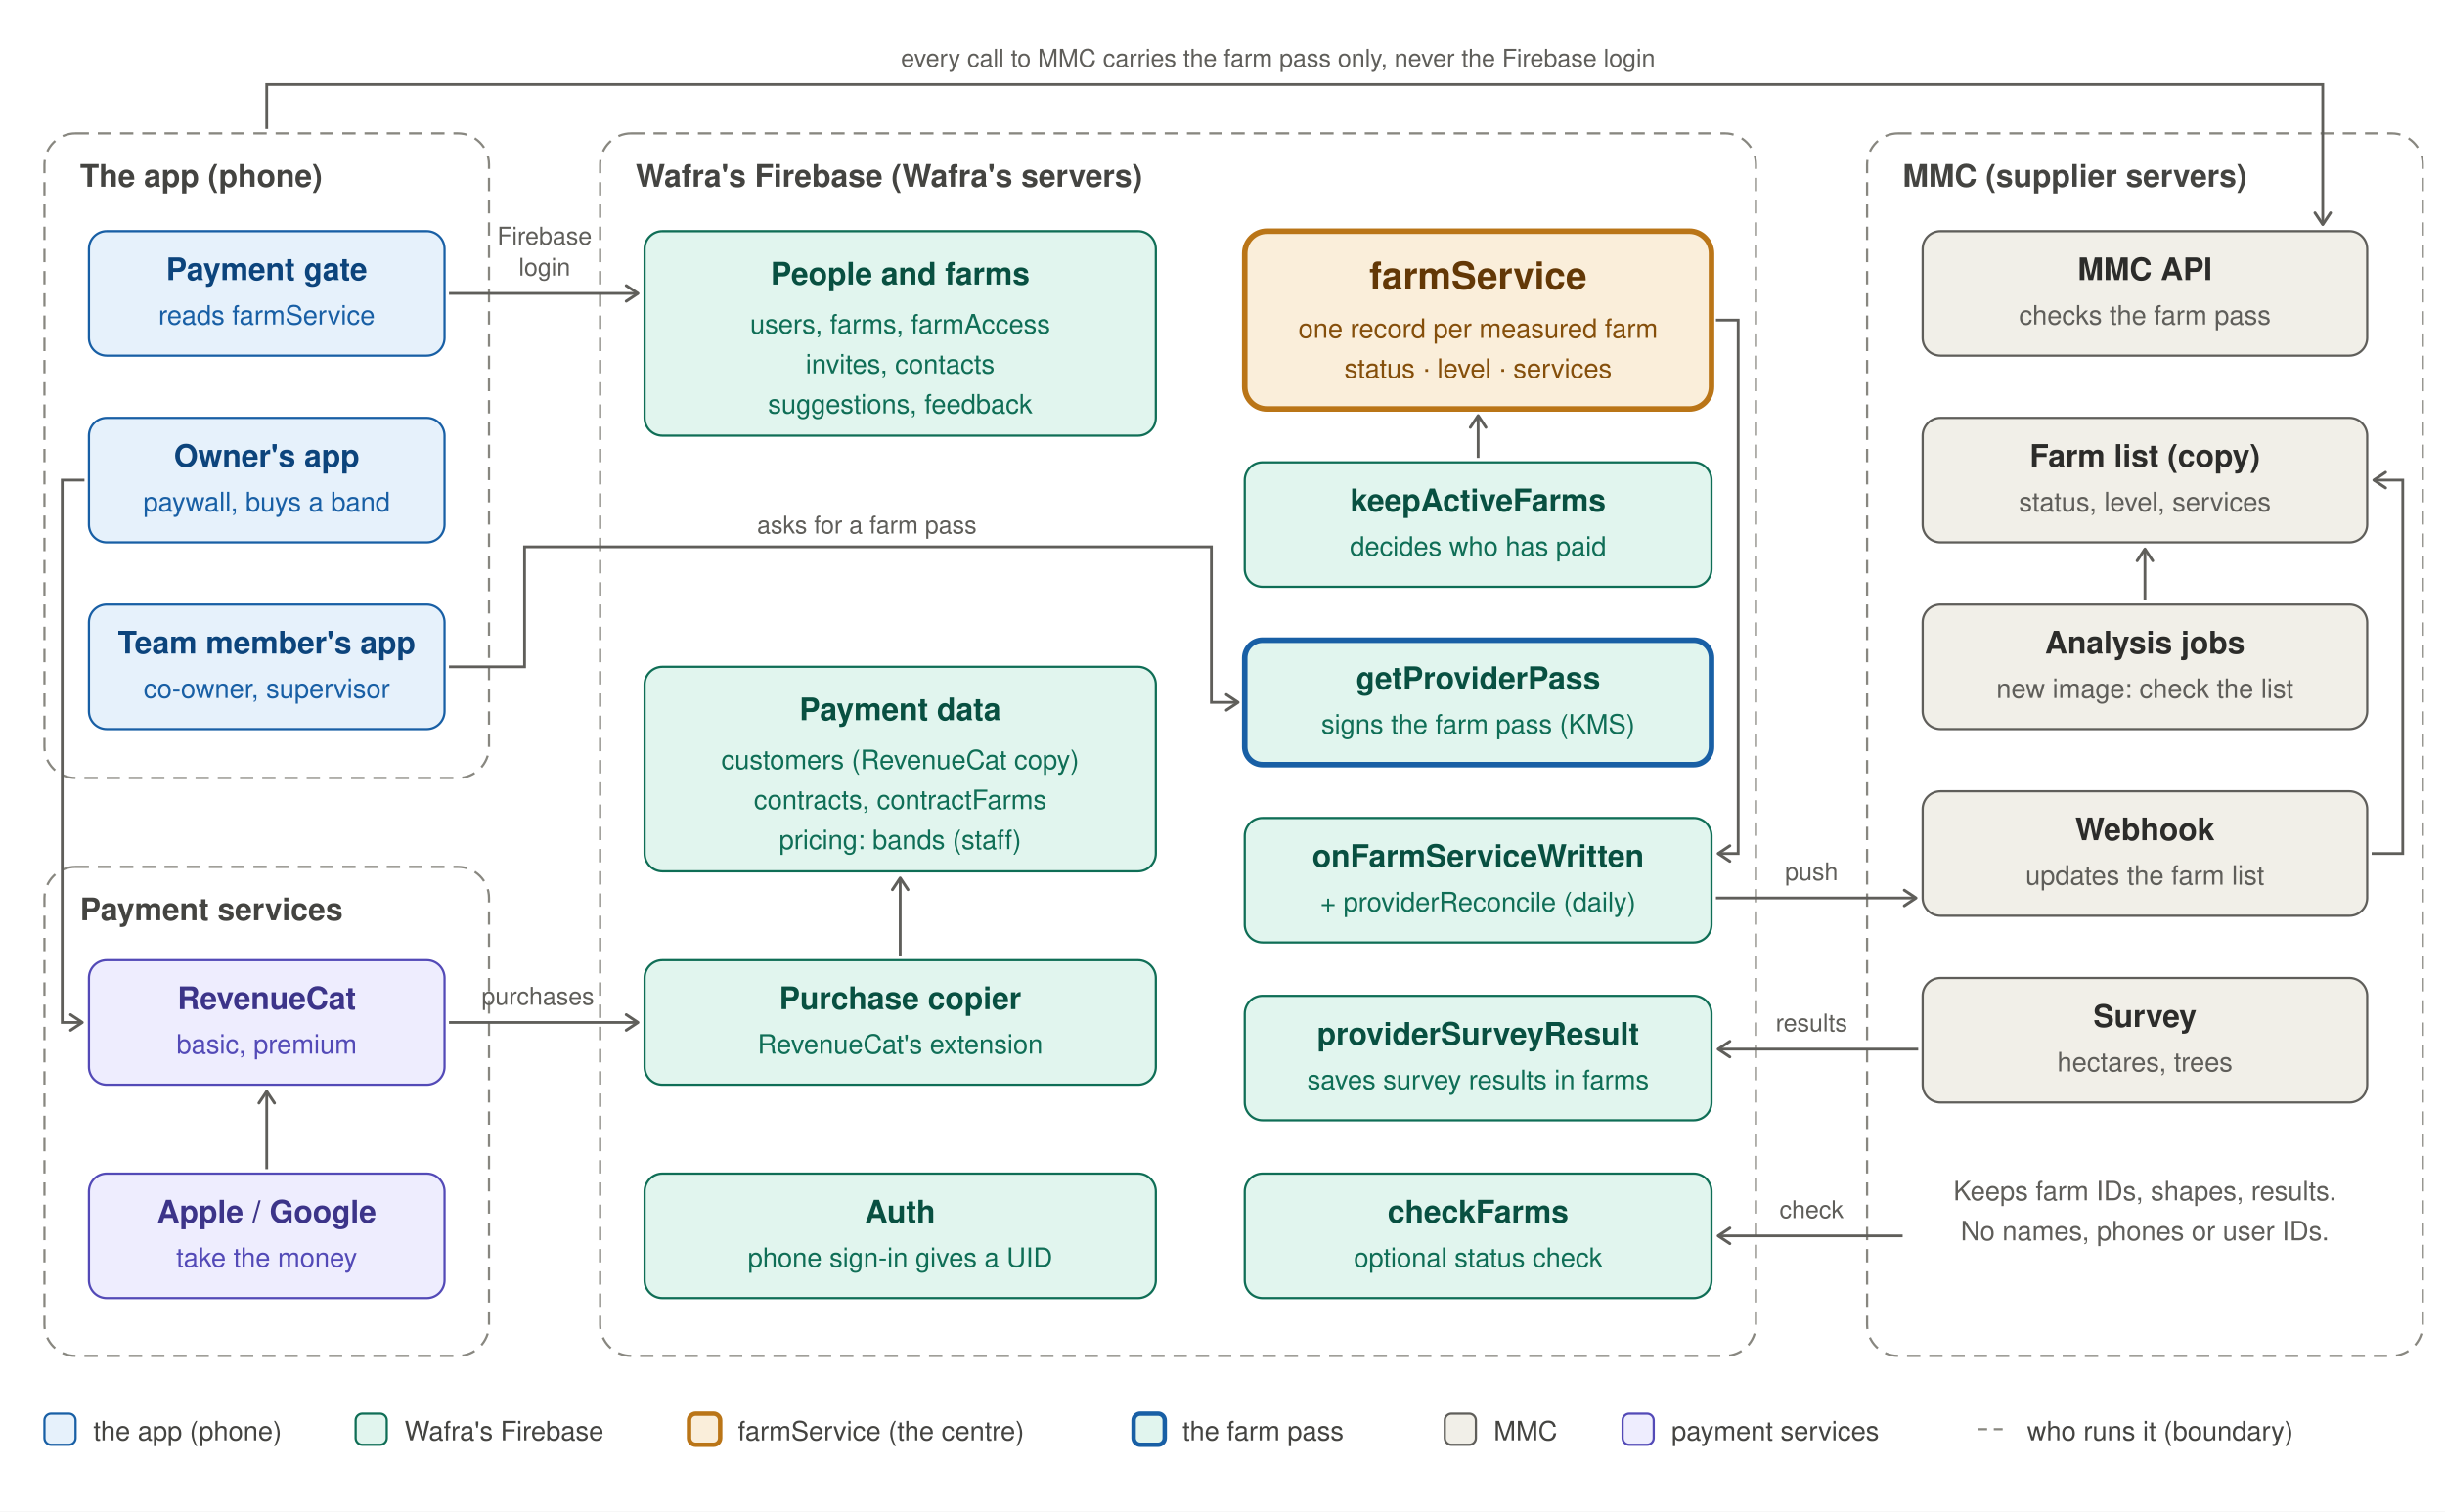
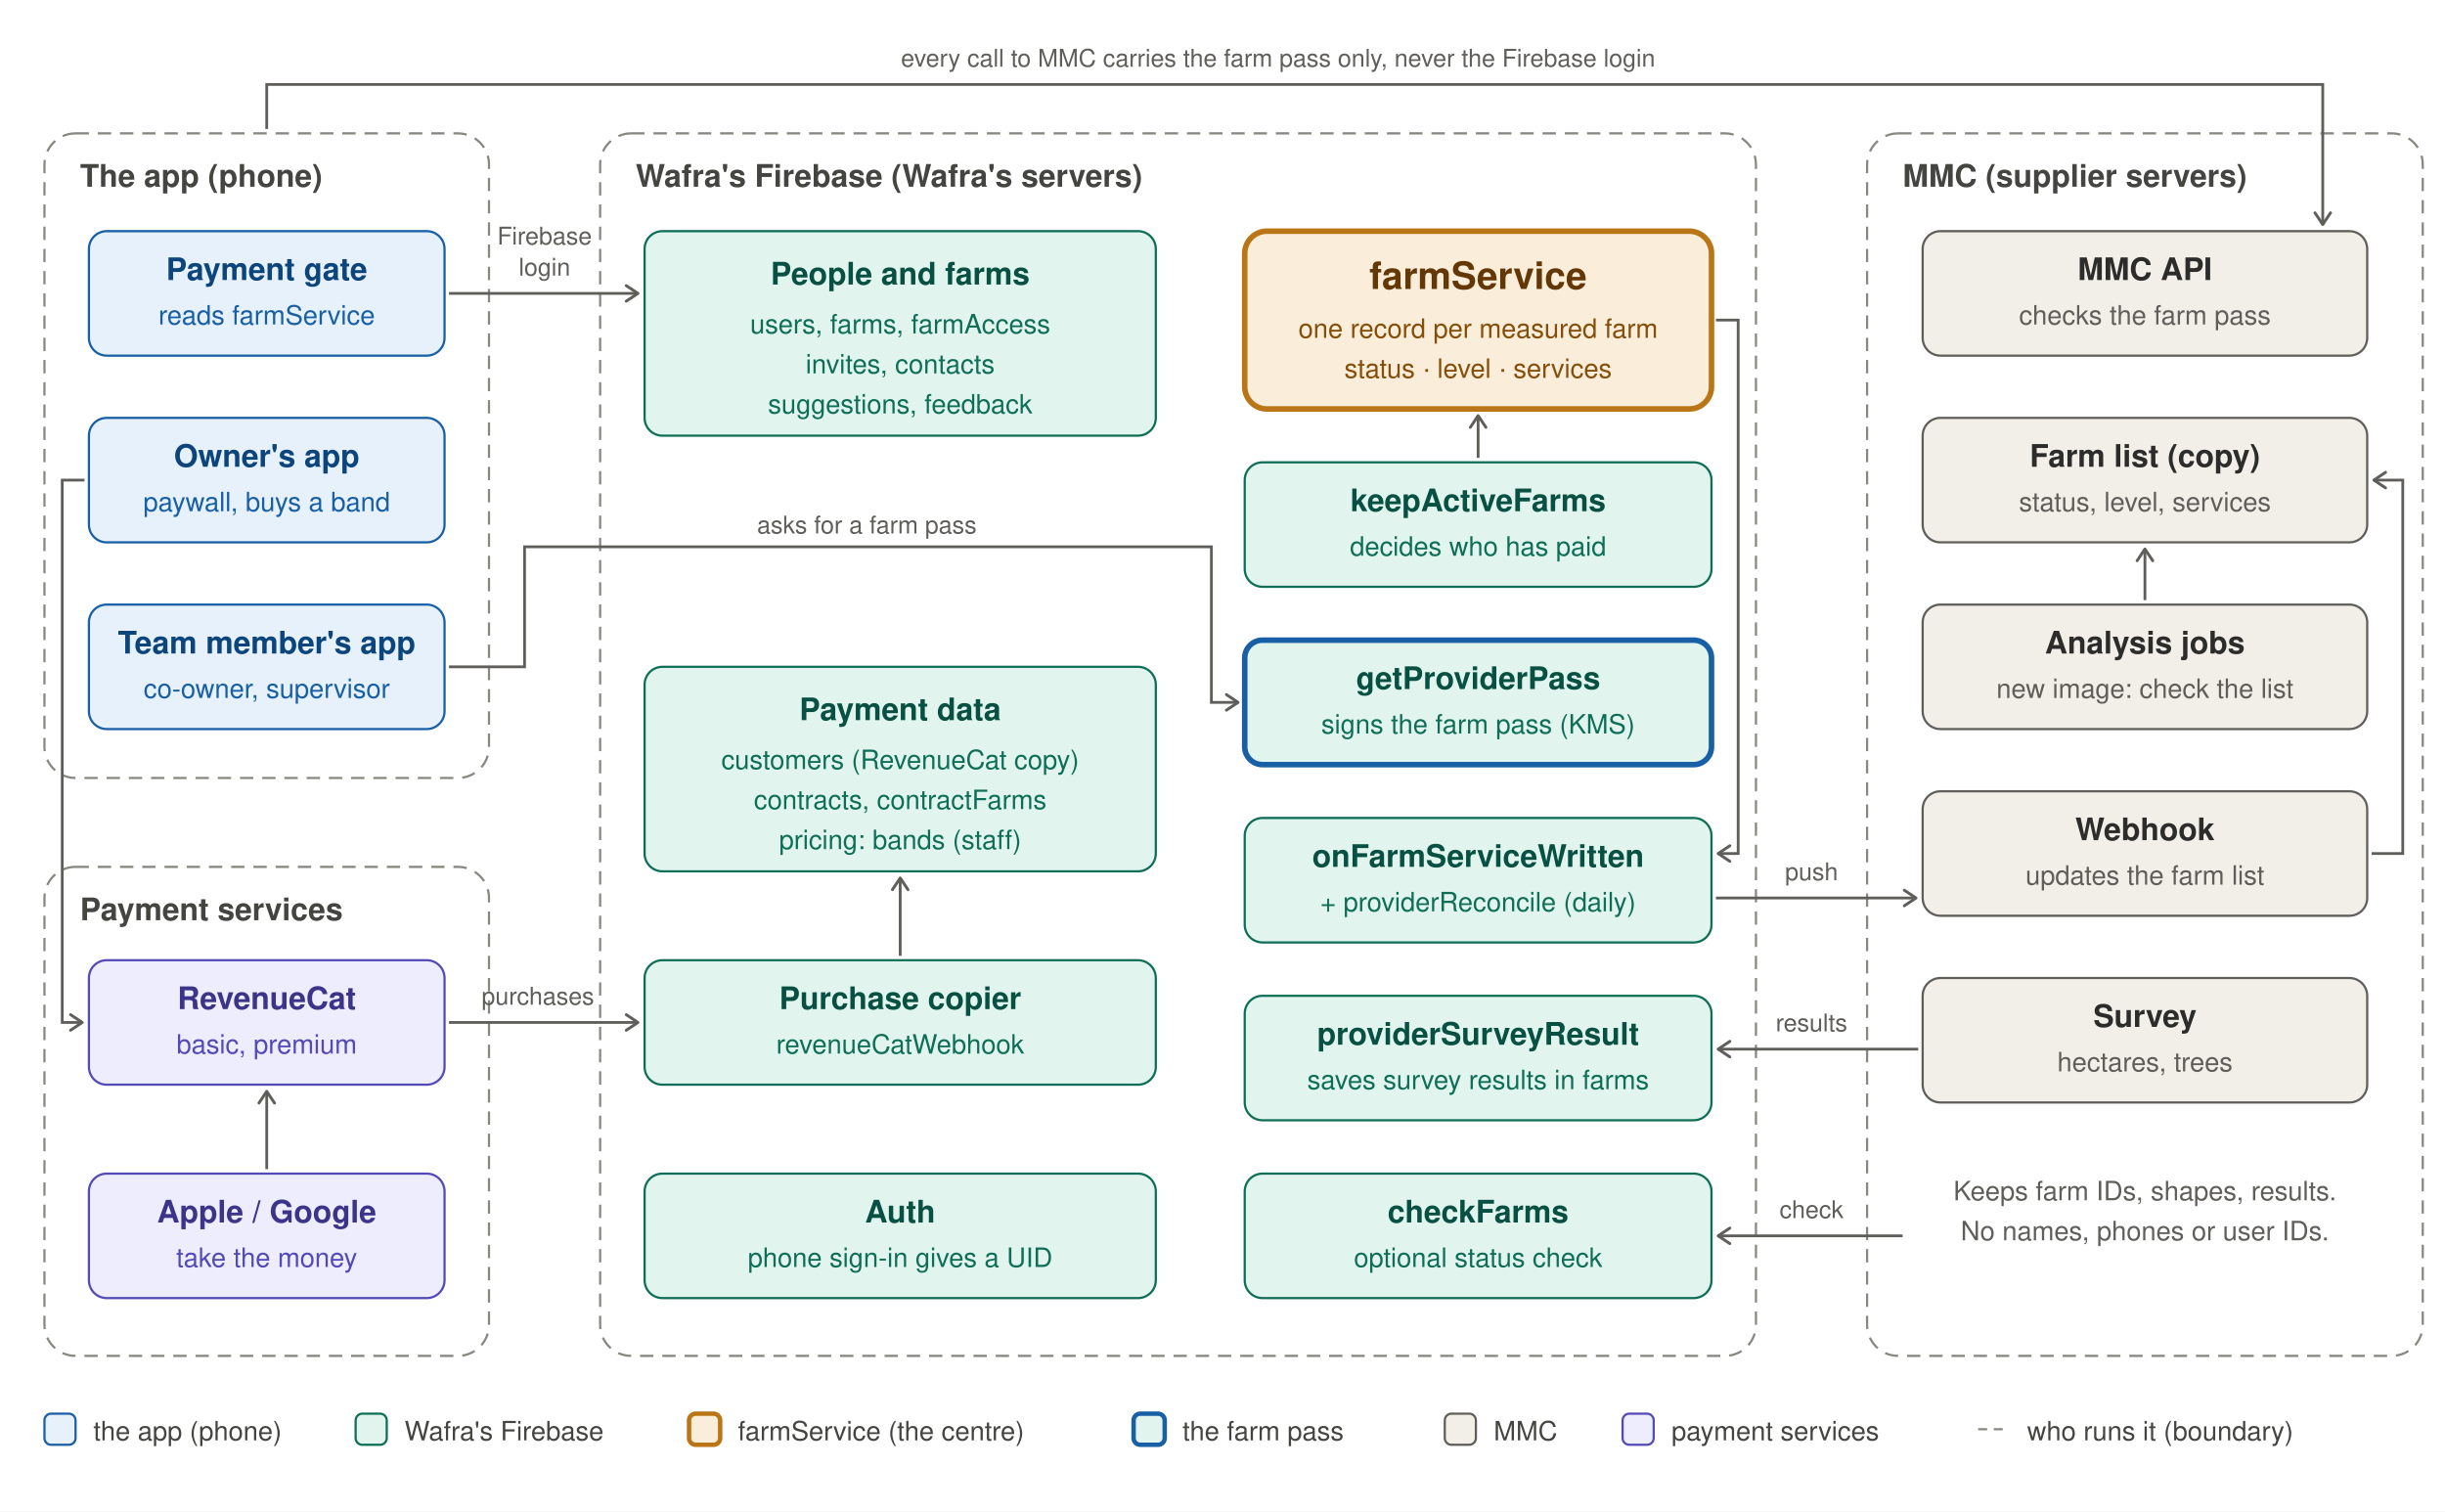
<svg xmlns="http://www.w3.org/2000/svg" width="1100" height="680" viewBox="0 0 1100 680" role="img" font-family="Helvetica, Arial, sans-serif">
  <defs>
    <marker id="a" viewBox="0 0 10 10" refX="8" refY="5" markerWidth="7" markerHeight="7" orient="auto-start-reverse">
      <path d="M2 1L8 5L2 9" fill="none" stroke="#5F5E5A" stroke-width="1.5" stroke-linecap="round" stroke-linejoin="round" />
    </marker>
  </defs>
  <rect x="0" y="0" width="1100" height="680" fill="#FFFFFF" />
  <rect x="20" y="60" width="200" height="290" rx="14" fill="none" stroke="#888780" stroke-dasharray="6 4" />
  <text x="36" y="84" font-size="14" font-weight="bold" fill="#444441">The app (phone)</text>
  <rect x="20" y="390" width="200" height="220" rx="14" fill="none" stroke="#888780" stroke-dasharray="6 4" />
  <text x="36" y="414" font-size="14" font-weight="bold" fill="#444441">Payment services</text>
  <rect x="270" y="60" width="520" height="550" rx="14" fill="none" stroke="#888780" stroke-dasharray="6 4" />
  <text x="286" y="84" font-size="14" font-weight="bold" fill="#444441">Wafra's Firebase (Wafra's servers)</text>
  <rect x="840" y="60" width="250" height="550" rx="14" fill="none" stroke="#888780" stroke-dasharray="6 4" />
  <text x="856" y="84" font-size="14" font-weight="bold" fill="#444441">MMC (supplier servers)</text>
  <rect x="40" y="104" width="160" height="56" rx="8" fill="#E6F1FB" stroke="#185FA5" />
  <text x="120" y="126" text-anchor="middle" font-size="14" font-weight="bold" fill="#0C447C">Payment gate</text>
  <text x="120" y="146" text-anchor="middle" font-size="12" fill="#185FA5">reads farmService</text>
  <rect x="40" y="188" width="160" height="56" rx="8" fill="#E6F1FB" stroke="#185FA5" />
  <text x="120" y="210" text-anchor="middle" font-size="14" font-weight="bold" fill="#0C447C">Owner's app</text>
  <text x="120" y="230" text-anchor="middle" font-size="12" fill="#185FA5">paywall, buys a band</text>
  <rect x="40" y="272" width="160" height="56" rx="8" fill="#E6F1FB" stroke="#185FA5" />
  <text x="120" y="294" text-anchor="middle" font-size="14" font-weight="bold" fill="#0C447C">Team member's app</text>
  <text x="120" y="314" text-anchor="middle" font-size="12" fill="#185FA5">co-owner, supervisor</text>
  <rect x="40" y="432" width="160" height="56" rx="8" fill="#EEEDFE" stroke="#534AB7" />
  <text x="120" y="454" text-anchor="middle" font-size="14" font-weight="bold" fill="#3C3489">RevenueCat</text>
  <text x="120" y="474" text-anchor="middle" font-size="12" fill="#534AB7">basic, premium</text>
  <rect x="40" y="528" width="160" height="56" rx="8" fill="#EEEDFE" stroke="#534AB7" />
  <text x="120" y="550" text-anchor="middle" font-size="14" font-weight="bold" fill="#3C3489">Apple / Google</text>
  <text x="120" y="570" text-anchor="middle" font-size="12" fill="#534AB7">take the money</text>
  <rect x="290" y="104" width="230" height="92" rx="8" fill="#E1F5EE" stroke="#0F6E56" />
  <text x="405" y="128" text-anchor="middle" font-size="14" font-weight="bold" fill="#085041">People and farms</text>
  <text x="405" y="150" text-anchor="middle" font-size="12" fill="#0F6E56">users, farms, farmAccess</text>
  <text x="405" y="168" text-anchor="middle" font-size="12" fill="#0F6E56">invites, contacts</text>
  <text x="405" y="186" text-anchor="middle" font-size="12" fill="#0F6E56">suggestions, feedback</text>
  <rect x="290" y="300" width="230" height="92" rx="8" fill="#E1F5EE" stroke="#0F6E56" />
  <text x="405" y="324" text-anchor="middle" font-size="14" font-weight="bold" fill="#085041">Payment data</text>
  <text x="405" y="346" text-anchor="middle" font-size="12" fill="#0F6E56">customers (RevenueCat copy)</text>
  <text x="405" y="364" text-anchor="middle" font-size="12" fill="#0F6E56">contracts, contractFarms</text>
  <text x="405" y="382" text-anchor="middle" font-size="12" fill="#0F6E56">pricing: bands (staff)</text>
  <rect x="290" y="432" width="230" height="56" rx="8" fill="#E1F5EE" stroke="#0F6E56" />
  <text x="405" y="454" text-anchor="middle" font-size="14" font-weight="bold" fill="#085041">Purchase copier</text>
-   <text x="405" y="474" text-anchor="middle" font-size="12" fill="#0F6E56">RevenueCat's extension</text>
+   <text x="405" y="474" text-anchor="middle" font-size="12" fill="#0F6E56">revenueCatWebhook</text>
  <rect x="290" y="528" width="230" height="56" rx="8" fill="#E1F5EE" stroke="#0F6E56" />
  <text x="405" y="550" text-anchor="middle" font-size="14" font-weight="bold" fill="#085041">Auth</text>
  <text x="405" y="570" text-anchor="middle" font-size="12" fill="#0F6E56">phone sign-in gives a UID</text>
  <rect x="560" y="104" width="210" height="80" rx="10" fill="#FAEEDA" stroke="#BA7517" stroke-width="2.5" />
  <text x="665" y="130" text-anchor="middle" font-size="17" font-weight="bold" fill="#633806">farmService</text>
  <text x="665" y="152" text-anchor="middle" font-size="12" fill="#854F0B">one record per measured farm</text>
  <text x="665" y="170" text-anchor="middle" font-size="12" fill="#854F0B">status · level · services</text>
  <rect x="560" y="208" width="210" height="56" rx="8" fill="#E1F5EE" stroke="#0F6E56" />
  <text x="665" y="230" text-anchor="middle" font-size="14" font-weight="bold" fill="#085041">keepActiveFarms</text>
  <text x="665" y="250" text-anchor="middle" font-size="12" fill="#0F6E56">decides who has paid</text>
  <rect x="560" y="288" width="210" height="56" rx="8" fill="#E1F5EE" stroke="#185FA5" stroke-width="2.5" />
  <text x="665" y="310" text-anchor="middle" font-size="14" font-weight="bold" fill="#085041">getProviderPass</text>
  <text x="665" y="330" text-anchor="middle" font-size="12" fill="#0F6E56">signs the farm pass (KMS)</text>
  <rect x="560" y="368" width="210" height="56" rx="8" fill="#E1F5EE" stroke="#0F6E56" />
  <text x="665" y="390" text-anchor="middle" font-size="14" font-weight="bold" fill="#085041">onFarmServiceWritten</text>
  <text x="665" y="410" text-anchor="middle" font-size="12" fill="#0F6E56">+ providerReconcile (daily)</text>
  <rect x="560" y="448" width="210" height="56" rx="8" fill="#E1F5EE" stroke="#0F6E56" />
  <text x="665" y="470" text-anchor="middle" font-size="14" font-weight="bold" fill="#085041">providerSurveyResult</text>
  <text x="665" y="490" text-anchor="middle" font-size="12" fill="#0F6E56">saves survey results in farms</text>
  <rect x="560" y="528" width="210" height="56" rx="8" fill="#E1F5EE" stroke="#0F6E56" />
  <text x="665" y="550" text-anchor="middle" font-size="14" font-weight="bold" fill="#085041">checkFarms</text>
  <text x="665" y="570" text-anchor="middle" font-size="12" fill="#0F6E56">optional status check</text>
  <rect x="865" y="104" width="200" height="56" rx="8" fill="#F1EFE8" stroke="#5F5E5A" />
  <text x="965" y="126" text-anchor="middle" font-size="14" font-weight="bold" fill="#2C2C2A">MMC API</text>
  <text x="965" y="146" text-anchor="middle" font-size="12" fill="#5F5E5A">checks the farm pass</text>
  <rect x="865" y="188" width="200" height="56" rx="8" fill="#F1EFE8" stroke="#5F5E5A" />
  <text x="965" y="210" text-anchor="middle" font-size="14" font-weight="bold" fill="#2C2C2A">Farm list (copy)</text>
  <text x="965" y="230" text-anchor="middle" font-size="12" fill="#5F5E5A">status, level, services</text>
  <rect x="865" y="272" width="200" height="56" rx="8" fill="#F1EFE8" stroke="#5F5E5A" />
  <text x="965" y="294" text-anchor="middle" font-size="14" font-weight="bold" fill="#2C2C2A">Analysis jobs</text>
  <text x="965" y="314" text-anchor="middle" font-size="12" fill="#5F5E5A">new image: check the list</text>
  <rect x="865" y="356" width="200" height="56" rx="8" fill="#F1EFE8" stroke="#5F5E5A" />
  <text x="965" y="378" text-anchor="middle" font-size="14" font-weight="bold" fill="#2C2C2A">Webhook</text>
  <text x="965" y="398" text-anchor="middle" font-size="12" fill="#5F5E5A">updates the farm list</text>
  <rect x="865" y="440" width="200" height="56" rx="8" fill="#F1EFE8" stroke="#5F5E5A" />
  <text x="965" y="462" text-anchor="middle" font-size="14" font-weight="bold" fill="#2C2C2A">Survey</text>
  <text x="965" y="482" text-anchor="middle" font-size="12" fill="#5F5E5A">hectares, trees</text>
  <text x="965" y="540" text-anchor="middle" font-size="12" fill="#5F5E5A">Keeps farm IDs, shapes, results.</text>
  <text x="965" y="558" text-anchor="middle" font-size="12" fill="#5F5E5A">No names, phones or user IDs.</text>
  <g fill="none" stroke="#5F5E5A" stroke-width="1.25">
    <line x1="202" y1="132" x2="287" y2="132" marker-end="url(#a)" />
    <path d="M202 300 H236 V246 H545 V316 H557" marker-end="url(#a)" />
    <path d="M120 58 V38 H1045 V101" marker-end="url(#a)" />
    <path d="M38 216 H28 V460 H37" marker-end="url(#a)" />
    <line x1="120" y1="526" x2="120" y2="491" marker-end="url(#a)" />
    <line x1="202" y1="460" x2="287" y2="460" marker-end="url(#a)" />
    <line x1="405" y1="430" x2="405" y2="395" marker-end="url(#a)" />
    <line x1="665" y1="206" x2="665" y2="187" marker-end="url(#a)" />
    <path d="M772 144 H782 V384 H773" marker-end="url(#a)" />
    <line x1="772" y1="404" x2="862" y2="404" marker-end="url(#a)" />
    <path d="M1067 384 H1081 V216 H1068" marker-end="url(#a)" />
    <line x1="965" y1="270" x2="965" y2="247" marker-end="url(#a)" />
    <line x1="863" y1="472" x2="773" y2="472" marker-end="url(#a)" />
    <line x1="856" y1="556" x2="773" y2="556" marker-end="url(#a)" />
  </g>
  <g font-size="11" fill="#5F5E5A">
    <text x="575" y="30" text-anchor="middle">every call to MMC carries the farm pass only, never the Firebase login</text>
    <text x="245" y="110" text-anchor="middle">Firebase</text>
    <text x="245" y="124" text-anchor="middle">login</text>
    <text x="390" y="240" text-anchor="middle">asks for a farm pass</text>
    <text x="242" y="452" text-anchor="middle">purchases</text>
    <text x="815" y="396" text-anchor="middle">push</text>
    <text x="815" y="464" text-anchor="middle">results</text>
    <text x="815" y="548" text-anchor="middle">check</text>
  </g>
  <g font-size="12" fill="#444441">
    <rect x="20" y="636" width="14" height="14" rx="3" fill="#E6F1FB" stroke="#185FA5" />
    <text x="42" y="648">the app (phone)</text>
    <rect x="160" y="636" width="14" height="14" rx="3" fill="#E1F5EE" stroke="#0F6E56" />
    <text x="182" y="648">Wafra's Firebase</text>
    <rect x="310" y="636" width="14" height="14" rx="3" fill="#FAEEDA" stroke="#BA7517" stroke-width="2" />
    <text x="332" y="648">farmService (the centre)</text>
    <rect x="510" y="636" width="14" height="14" rx="3" fill="#E1F5EE" stroke="#185FA5" stroke-width="2" />
    <text x="532" y="648">the farm pass</text>
    <rect x="650" y="636" width="14" height="14" rx="3" fill="#F1EFE8" stroke="#5F5E5A" />
    <text x="672" y="648">MMC</text>
    <rect x="730" y="636" width="14" height="14" rx="3" fill="#EEEDFE" stroke="#534AB7" />
    <text x="752" y="648">payment services</text>
    <line x1="890" y1="643" x2="904" y2="643" stroke="#888780" stroke-dasharray="4 3" />
    <text x="912" y="648">who runs it (boundary)</text>
  </g>
</svg>
